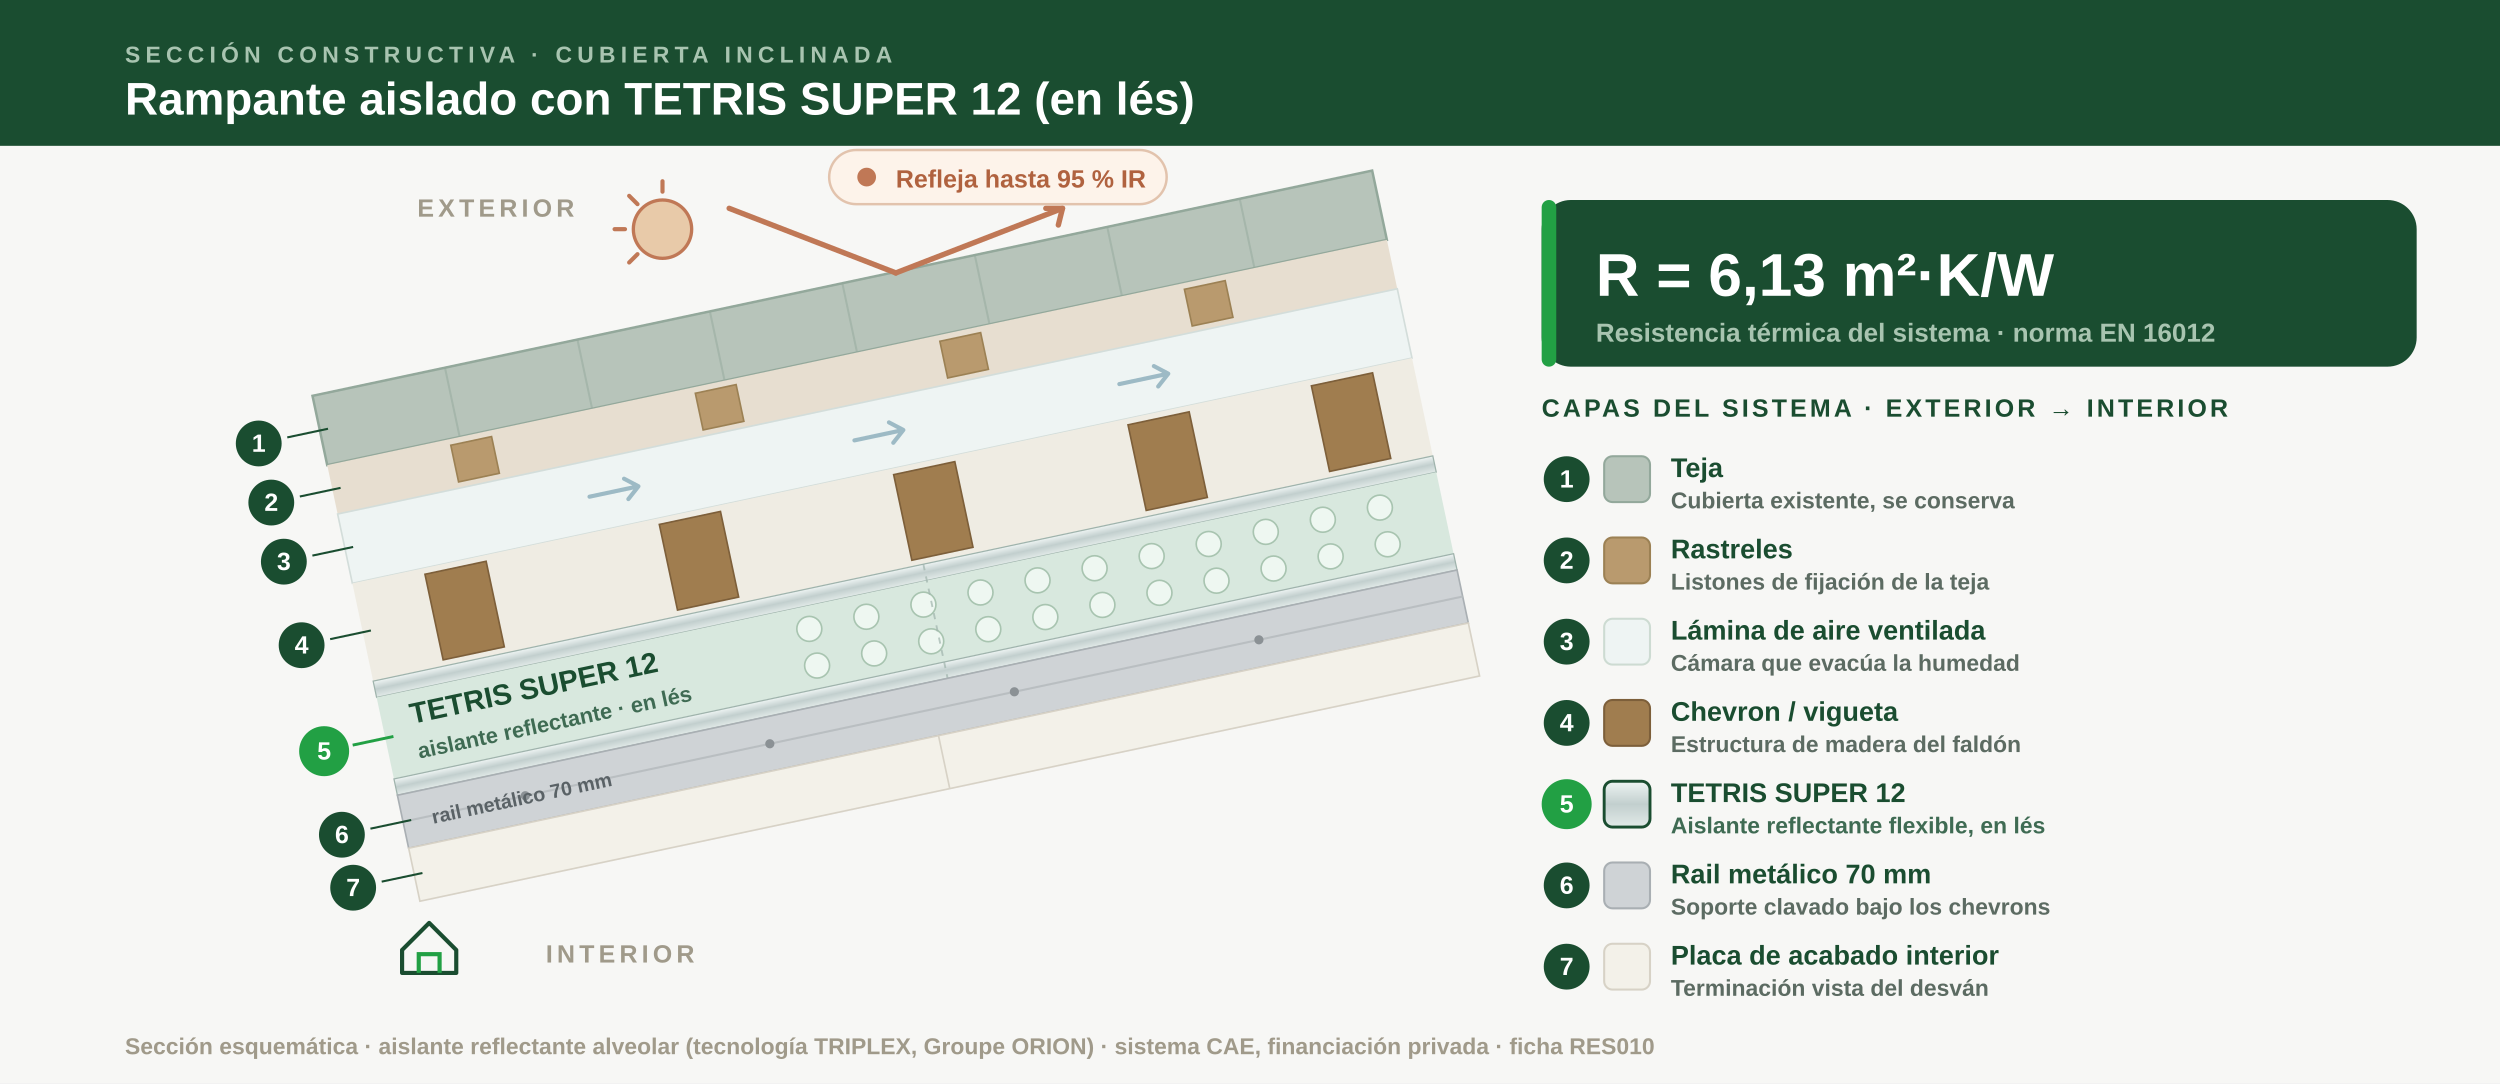
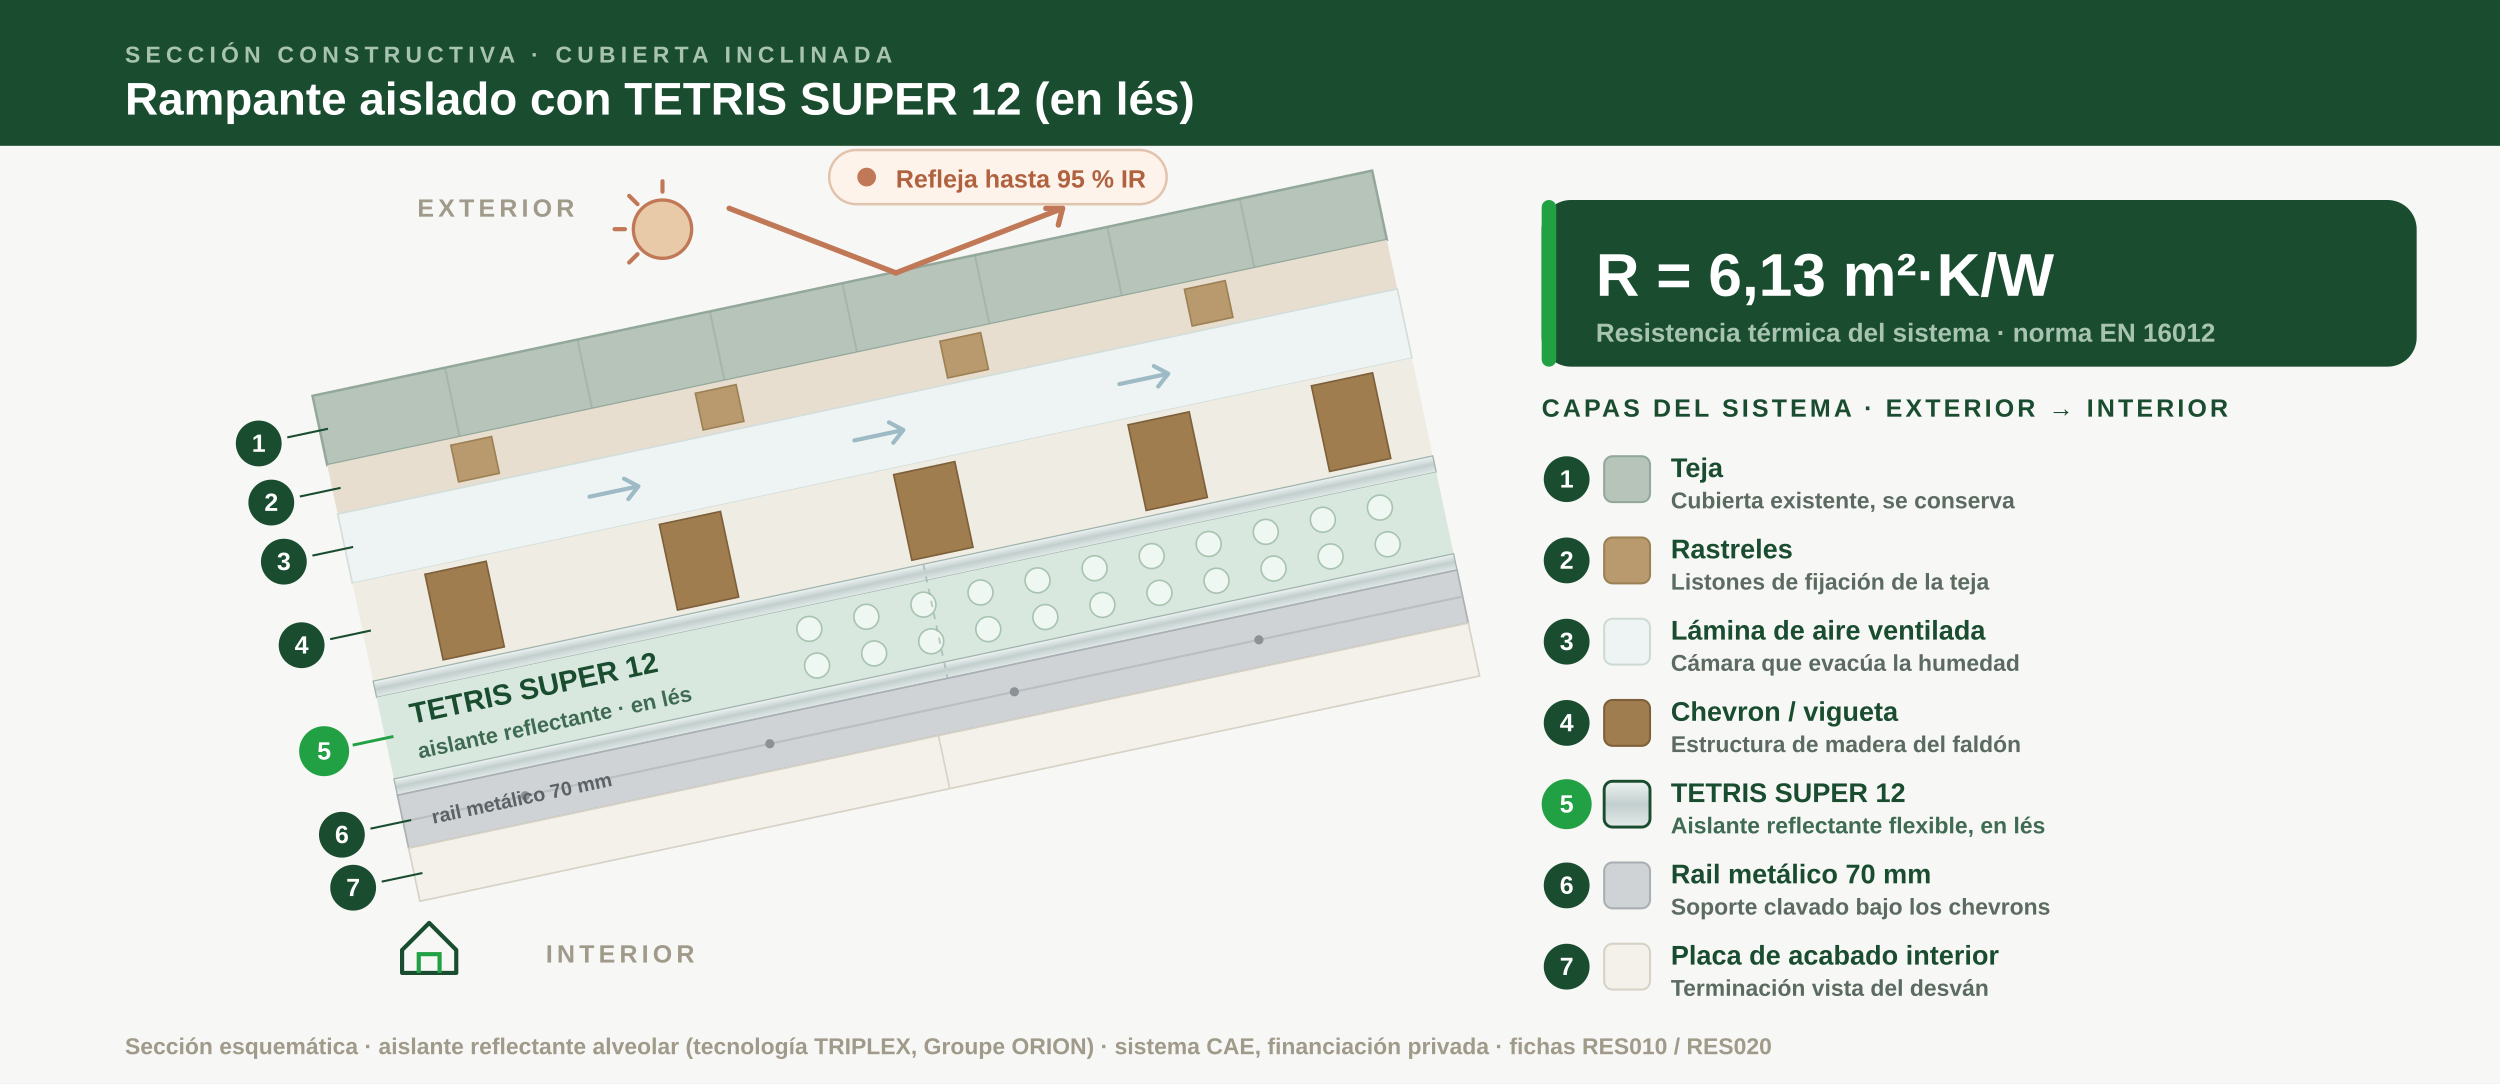
<svg xmlns="http://www.w3.org/2000/svg" viewBox="0 0 1200 520" width="100%" preserveAspectRatio="xMidYMid meet" role="img" aria-labelledby="cc-title cc-desc" font-family="'Source Sans 3', -apple-system, 'Segoe UI', Arial, sans-serif">
  <defs>
    <linearGradient id="cc-foil" x1="0" y1="0" x2="0" y2="1">
      <stop offset="0" stop-color="#eef4f3" />
      <stop offset="0.5" stop-color="#c2cfce" />
      <stop offset="1" stop-color="#e2eae8" />
    </linearGradient>
  </defs>
  <rect width="1200" height="520" fill="#f7f7f5" />
  <rect x="0" y="0" width="1200" height="70" fill="#1a4d30" />
  <text x="60" y="30" fill="#a8c4b0" font-size="11" font-weight="700" letter-spacing="2.5">SECCIÓN CONSTRUCTIVA · CUBIERTA INCLINADA</text>
  <text x="60" y="55" fill="#ffffff" font-size="22" font-weight="700">Rampante aislado con TETRIS SUPER 12 (en lés)</text>
  <text x="238" y="104" fill="#a09a8a" font-size="12" font-weight="700" letter-spacing="2" text-anchor="middle">EXTERIOR</text>
  <g transform="translate(150 190) rotate(-12)">
    <rect x="0" y="0" width="520" height="34" fill="#b7c4ba" stroke="#93a89b" stroke-width="1.2" />
    <g stroke="#93a89b" stroke-width="1" opacity="0.5">
      <line x1="65" y1="0" x2="65" y2="34" />
      <line x1="130" y1="0" x2="130" y2="34" />
      <line x1="195" y1="0" x2="195" y2="34" />
      <line x1="260" y1="0" x2="260" y2="34" />
      <line x1="325" y1="0" x2="325" y2="34" />
      <line x1="390" y1="0" x2="390" y2="34" />
      <line x1="455" y1="0" x2="455" y2="34" />
    </g>
    <rect x="0" y="34" width="520" height="24" fill="#e7ded0" />
    <g fill="#b99a6e" stroke="#9c8154" stroke-width="0.8">
      <rect x="60" y="37" width="20" height="18" />
      <rect x="180" y="37" width="20" height="18" />
      <rect x="300" y="37" width="20" height="18" />
      <rect x="420" y="37" width="20" height="18" />
    </g>
    <rect x="0" y="58" width="520" height="34" fill="#eef4f3" stroke="#d3ddda" stroke-width="0.8" />
    <g fill="none" stroke="#8fb0bd" stroke-width="2" stroke-linecap="round" stroke-linejoin="round" opacity="0.85">
      <path d="M 120 75 l 22 0 M 138 70 l 6 5 l -6 5" />
      <path d="M 250 75 l 22 0 M 268 70 l 6 5 l -6 5" />
      <path d="M 380 75 l 22 0 M 398 70 l 6 5 l -6 5" />
    </g>
    <rect x="0" y="92" width="520" height="48" fill="#efece3" />
    <g fill="#a07d4f" stroke="#7d5f3a" stroke-width="0.8">
      <rect x="35" y="95" width="30" height="42" />
      <rect x="150" y="95" width="30" height="42" />
      <rect x="265" y="95" width="30" height="42" />
      <rect x="380" y="95" width="30" height="42" />
      <rect x="470" y="95" width="30" height="42" />
    </g>
    <rect x="0" y="140" width="520" height="8" fill="url(#cc-foil)" stroke="#9fb3ac" stroke-width="0.6" />
    <rect x="0" y="148" width="520" height="40" fill="#d8e8de" />
    <g fill="#eef7f1" stroke="#a8c4b0" stroke-width="0.8">
      <circle cx="210" cy="159" r="6" />
      <circle cx="238" cy="159" r="6" />
      <circle cx="266" cy="159" r="6" />
      <circle cx="294" cy="159" r="6" />
      <circle cx="322" cy="159" r="6" />
      <circle cx="350" cy="159" r="6" />
      <circle cx="378" cy="159" r="6" />
      <circle cx="406" cy="159" r="6" />
      <circle cx="434" cy="159" r="6" />
      <circle cx="462" cy="159" r="6" />
      <circle cx="490" cy="159" r="6" />
      <circle cx="210" cy="177" r="6" />
      <circle cx="238" cy="177" r="6" />
      <circle cx="266" cy="177" r="6" />
      <circle cx="294" cy="177" r="6" />
      <circle cx="322" cy="177" r="6" />
      <circle cx="350" cy="177" r="6" />
      <circle cx="378" cy="177" r="6" />
      <circle cx="406" cy="177" r="6" />
      <circle cx="434" cy="177" r="6" />
      <circle cx="462" cy="177" r="6" />
      <circle cx="490" cy="177" r="6" />
    </g>
    <rect x="0" y="188" width="520" height="8" fill="url(#cc-foil)" stroke="#9fb3ac" stroke-width="0.6" />
    <line x1="270" y1="140" x2="270" y2="196" stroke="#9fb3ac" stroke-width="0.9" opacity="0.7" stroke-dasharray="3 3" />
    <text x="14" y="164" fill="#1a4d30" font-size="14" font-weight="800">TETRIS SUPER 12</text>
    <text x="14" y="181" fill="#3f6b53" font-size="10.5" font-weight="700">aislante reflectante · en lés</text>
    <rect x="0" y="196" width="520" height="26" fill="#cfd3d6" stroke="#a9afb3" stroke-width="0.8" />
    <line x1="0" y1="209" x2="520" y2="209" stroke="#b9bec1" stroke-width="1" />
    <g fill="#8b9195">
      <circle cx="60" cy="209" r="2.2" />
      <circle cx="180" cy="209" r="2.2" />
      <circle cx="300" cy="209" r="2.2" />
      <circle cx="420" cy="209" r="2.2" />
    </g>
    <text x="14" y="213" fill="#5a6266" font-size="9.5" font-weight="700">rail metálico 70 mm</text>
    <rect x="0" y="222" width="520" height="26" fill="#f3f1e9" stroke="#d7d2c6" stroke-width="0.8" />
    <line x1="260" y1="222" x2="260" y2="248" stroke="#d7d2c6" stroke-width="0.8" />
    <g font-weight="800" text-anchor="middle">
      <line x1="-16" y1="17" x2="4" y2="17" stroke="#1a4d30" stroke-width="1" />
      <line x1="-16" y1="46" x2="4" y2="46" stroke="#1a4d30" stroke-width="1" />
      <line x1="-16" y1="75" x2="4" y2="75" stroke="#1a4d30" stroke-width="1" />
      <line x1="-16" y1="116" x2="4" y2="116" stroke="#1a4d30" stroke-width="1" />
      <line x1="-16" y1="168" x2="4" y2="168" stroke="#22a044" stroke-width="1.4" />
      <line x1="-16" y1="209" x2="4" y2="209" stroke="#1a4d30" stroke-width="1" />
      <line x1="-16" y1="235" x2="4" y2="235" stroke="#1a4d30" stroke-width="1" />
      <g transform="translate(-30 17) rotate(12)">
        <circle r="11" fill="#1a4d30" />
        <text y="4" fill="#fff" font-size="12">1</text>
      </g>
      <g transform="translate(-30 46) rotate(12)">
        <circle r="11" fill="#1a4d30" />
        <text y="4" fill="#fff" font-size="12">2</text>
      </g>
      <g transform="translate(-30 75) rotate(12)">
        <circle r="11" fill="#1a4d30" />
        <text y="4" fill="#fff" font-size="12">3</text>
      </g>
      <g transform="translate(-30 116) rotate(12)">
        <circle r="11" fill="#1a4d30" />
        <text y="4" fill="#fff" font-size="12">4</text>
      </g>
      <g transform="translate(-30 168) rotate(12)">
        <circle r="12" fill="#22a044" />
        <text y="4" fill="#fff" font-size="12">5</text>
      </g>
      <g transform="translate(-30 209) rotate(12)">
        <circle r="11" fill="#1a4d30" />
        <text y="4" fill="#fff" font-size="12">6</text>
      </g>
      <g transform="translate(-30 235) rotate(12)">
        <circle r="11" fill="#1a4d30" />
        <text y="4" fill="#fff" font-size="12">7</text>
      </g>
    </g>
  </g>
  <g transform="translate(318,110)">
    <circle cx="0" cy="0" r="14" fill="#e8caa9" stroke="#c07856" stroke-width="1.6" />
    <g stroke="#c07856" stroke-width="2" stroke-linecap="round">
      <line x1="0" y1="-23" x2="0" y2="-18" />
      <line x1="-16" y1="-16" x2="-12" y2="-12" />
      <line x1="-23" y1="0" x2="-18" y2="0" />
      <line x1="-16" y1="16" x2="-12" y2="12" />
    </g>
  </g>
  <g fill="none" stroke="#c07856" stroke-width="2.6" stroke-linecap="round" stroke-linejoin="round">
    <path d="M 350 100 L 430 131" />
    <path d="M 430 131 L 510 100" />
    <path d="M 502 100 L 510 100 L 508 108" />
  </g>
  <g transform="translate(398,72)">
    <rect x="0" y="0" width="162" height="26" rx="13" fill="#fdf3ea" stroke="#e2c3ad" stroke-width="1.2" />
    <circle cx="18" cy="13" r="4.5" fill="#c07856" />
    <text x="32" y="18" fill="#b0623f" font-size="12" font-weight="800">Refleja hasta 95 % IR</text>
  </g>
  <g transform="translate(206,452)">
    <path d="M-13,4 L0,-9 L13,4 L13,15 L-13,15 Z" fill="none" stroke="#1a4d30" stroke-width="2" stroke-linejoin="round" />
    <path d="M-5,15 L-5,6 L5,6 L5,15" fill="none" stroke="#22a044" stroke-width="2" />
  </g>
  <text x="262" y="462" fill="#a09a8a" font-size="12" font-weight="700" letter-spacing="2">INTERIOR</text>
  <g transform="translate(740,96)">
    <rect x="0" y="0" width="420" height="80" rx="14" fill="#1a4d30" />
    <rect x="0" y="0" width="7" height="80" rx="3.5" fill="#22a044" />
    <text x="26" y="46" fill="#ffffff" font-size="29" font-weight="800">R = 6,13 m²·K/W</text>
    <text x="26" y="68" fill="#a8c4b0" font-size="12.5" font-weight="700">Resistencia térmica del sistema · norma EN 16012</text>
  </g>
  <g transform="translate(740,200)">
    <text x="0" y="0" fill="#1a4d30" font-size="12" font-weight="800" letter-spacing="1.5">CAPAS DEL SISTEMA · EXTERIOR → INTERIOR</text>
    <g transform="translate(0,18)">
      <circle cx="12" cy="12" r="11" fill="#1a4d30" />
      <text x="12" y="16" fill="#fff" font-size="12" font-weight="800" text-anchor="middle">1</text>
      <rect x="30" y="1" width="22" height="22" rx="4" fill="#b7c4ba" stroke="#93a89b" stroke-width="1" />
      <text x="62" y="11" fill="#1a4d30" font-size="13" font-weight="800">Teja</text>
      <text x="62" y="26" fill="#5c6b62" font-size="11" font-weight="600">Cubierta existente, se conserva</text>
    </g>
    <g transform="translate(0,57)">
      <circle cx="12" cy="12" r="11" fill="#1a4d30" />
      <text x="12" y="16" fill="#fff" font-size="12" font-weight="800" text-anchor="middle">2</text>
      <rect x="30" y="1" width="22" height="22" rx="4" fill="#b99a6e" stroke="#9c8154" stroke-width="1" />
      <text x="62" y="11" fill="#1a4d30" font-size="13" font-weight="800">Rastreles</text>
      <text x="62" y="26" fill="#5c6b62" font-size="11" font-weight="600">Listones de fijación de la teja</text>
    </g>
    <g transform="translate(0,96)">
      <circle cx="12" cy="12" r="11" fill="#1a4d30" />
      <text x="12" y="16" fill="#fff" font-size="12" font-weight="800" text-anchor="middle">3</text>
      <rect x="30" y="1" width="22" height="22" rx="4" fill="#eef4f3" stroke="#cddbd2" stroke-width="1" />
      <text x="62" y="11" fill="#1a4d30" font-size="13" font-weight="800">Lámina de aire ventilada</text>
      <text x="62" y="26" fill="#5c6b62" font-size="11" font-weight="600">Cámara que evacúa la humedad</text>
    </g>
    <g transform="translate(0,135)">
      <circle cx="12" cy="12" r="11" fill="#1a4d30" />
      <text x="12" y="16" fill="#fff" font-size="12" font-weight="800" text-anchor="middle">4</text>
      <rect x="30" y="1" width="22" height="22" rx="4" fill="#a07d4f" stroke="#7d5f3a" stroke-width="1" />
      <text x="62" y="11" fill="#1a4d30" font-size="13" font-weight="800">Chevron / vigueta</text>
      <text x="62" y="26" fill="#5c6b62" font-size="11" font-weight="600">Estructura de madera del faldón</text>
    </g>
    <g transform="translate(0,174)">
      <circle cx="12" cy="12" r="12" fill="#22a044" />
      <text x="12" y="16" fill="#fff" font-size="12" font-weight="800" text-anchor="middle">5</text>
      <rect x="30" y="1" width="22" height="22" rx="4" fill="url(#cc-foil)" stroke="#1a4d30" stroke-width="1.4" />
      <text x="62" y="11" fill="#1a4d30" font-size="13" font-weight="800">TETRIS SUPER 12</text>
      <text x="62" y="26" fill="#3f6b53" font-size="11" font-weight="700">Aislante reflectante flexible, en lés</text>
    </g>
    <g transform="translate(0,213)">
      <circle cx="12" cy="12" r="11" fill="#1a4d30" />
      <text x="12" y="16" fill="#fff" font-size="12" font-weight="800" text-anchor="middle">6</text>
      <rect x="30" y="1" width="22" height="22" rx="4" fill="#cfd3d6" stroke="#a9afb3" stroke-width="1" />
      <text x="62" y="11" fill="#1a4d30" font-size="13" font-weight="800">Rail metálico 70 mm</text>
      <text x="62" y="26" fill="#5c6b62" font-size="11" font-weight="600">Soporte clavado bajo los chevrons</text>
    </g>
    <g transform="translate(0,252)">
      <circle cx="12" cy="12" r="11" fill="#1a4d30" />
      <text x="12" y="16" fill="#fff" font-size="12" font-weight="800" text-anchor="middle">7</text>
      <rect x="30" y="1" width="22" height="22" rx="4" fill="#f3f1e9" stroke="#d7d2c6" stroke-width="1" />
      <text x="62" y="11" fill="#1a4d30" font-size="13" font-weight="800">Placa de acabado interior</text>
      <text x="62" y="26" fill="#5c6b62" font-size="11" font-weight="600">Terminación vista del desván</text>
    </g>
  </g>
-   <text x="60" y="506" fill="#a09a8a" font-size="11" font-weight="600">Sección esquemática · aislante reflectante alveolar (tecnología TRIPLEX, Groupe ORION) · sistema CAE, financiación privada · ficha RES010</text>
+   <text x="60" y="506" fill="#a09a8a" font-size="11" font-weight="600">Sección esquemática · aislante reflectante alveolar (tecnología TRIPLEX, Groupe ORION) · sistema CAE, financiación privada · fichas RES010 / RES020</text>
</svg>
